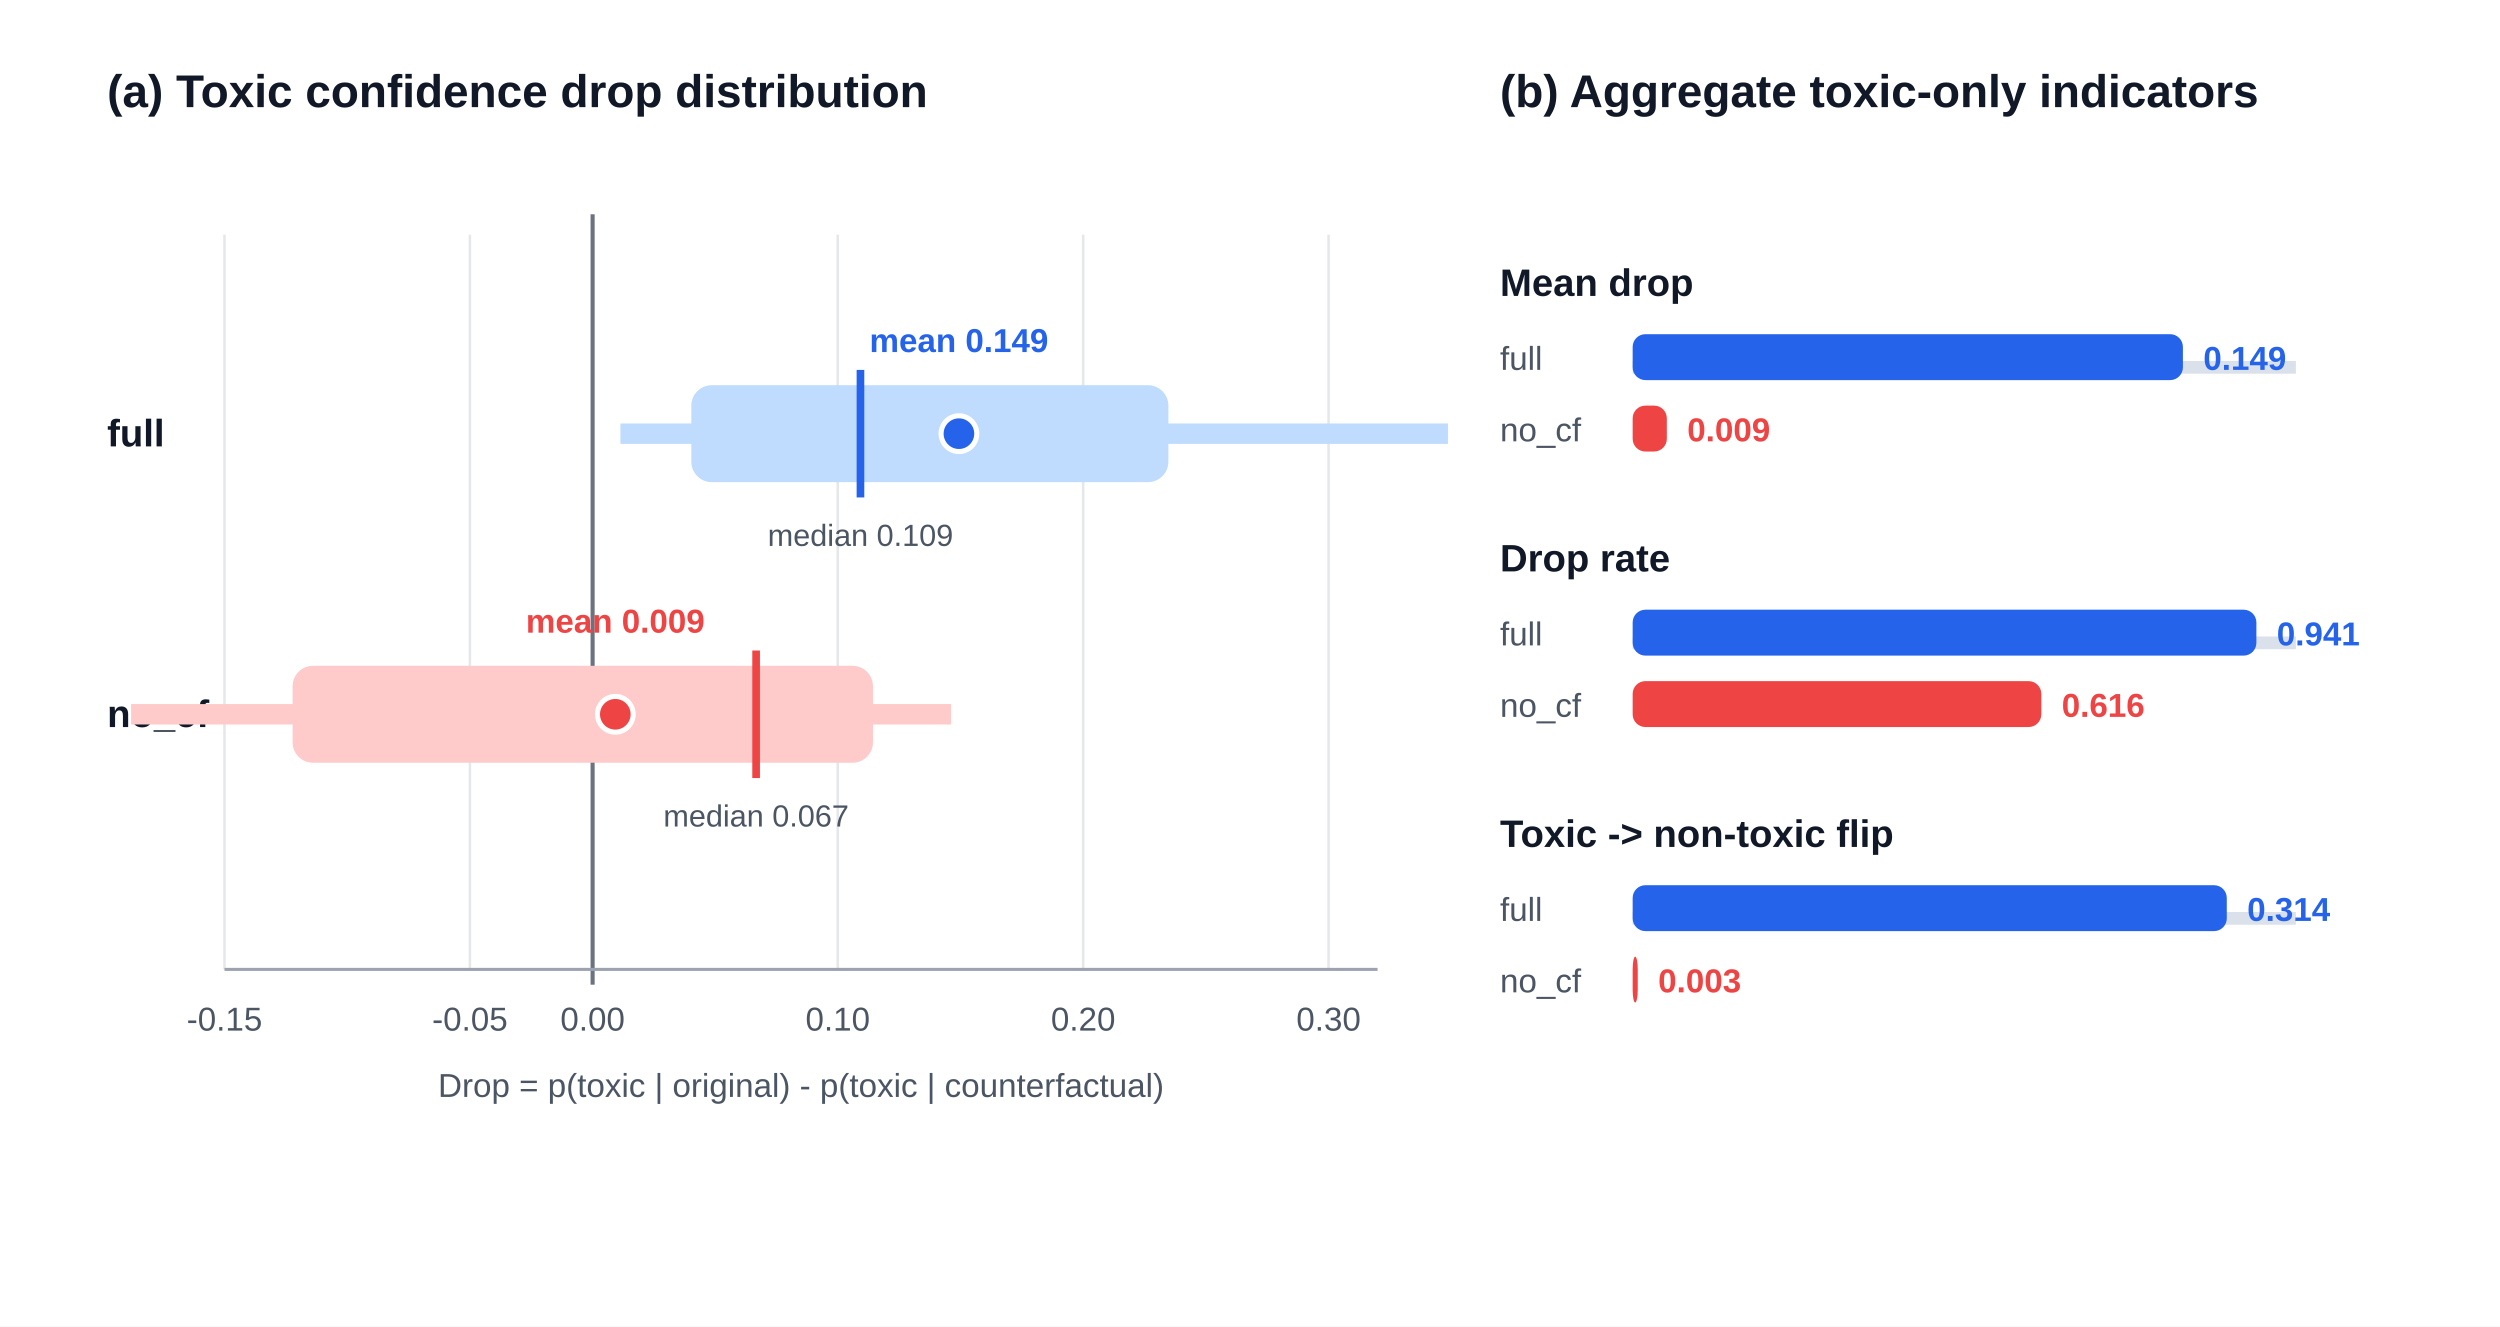
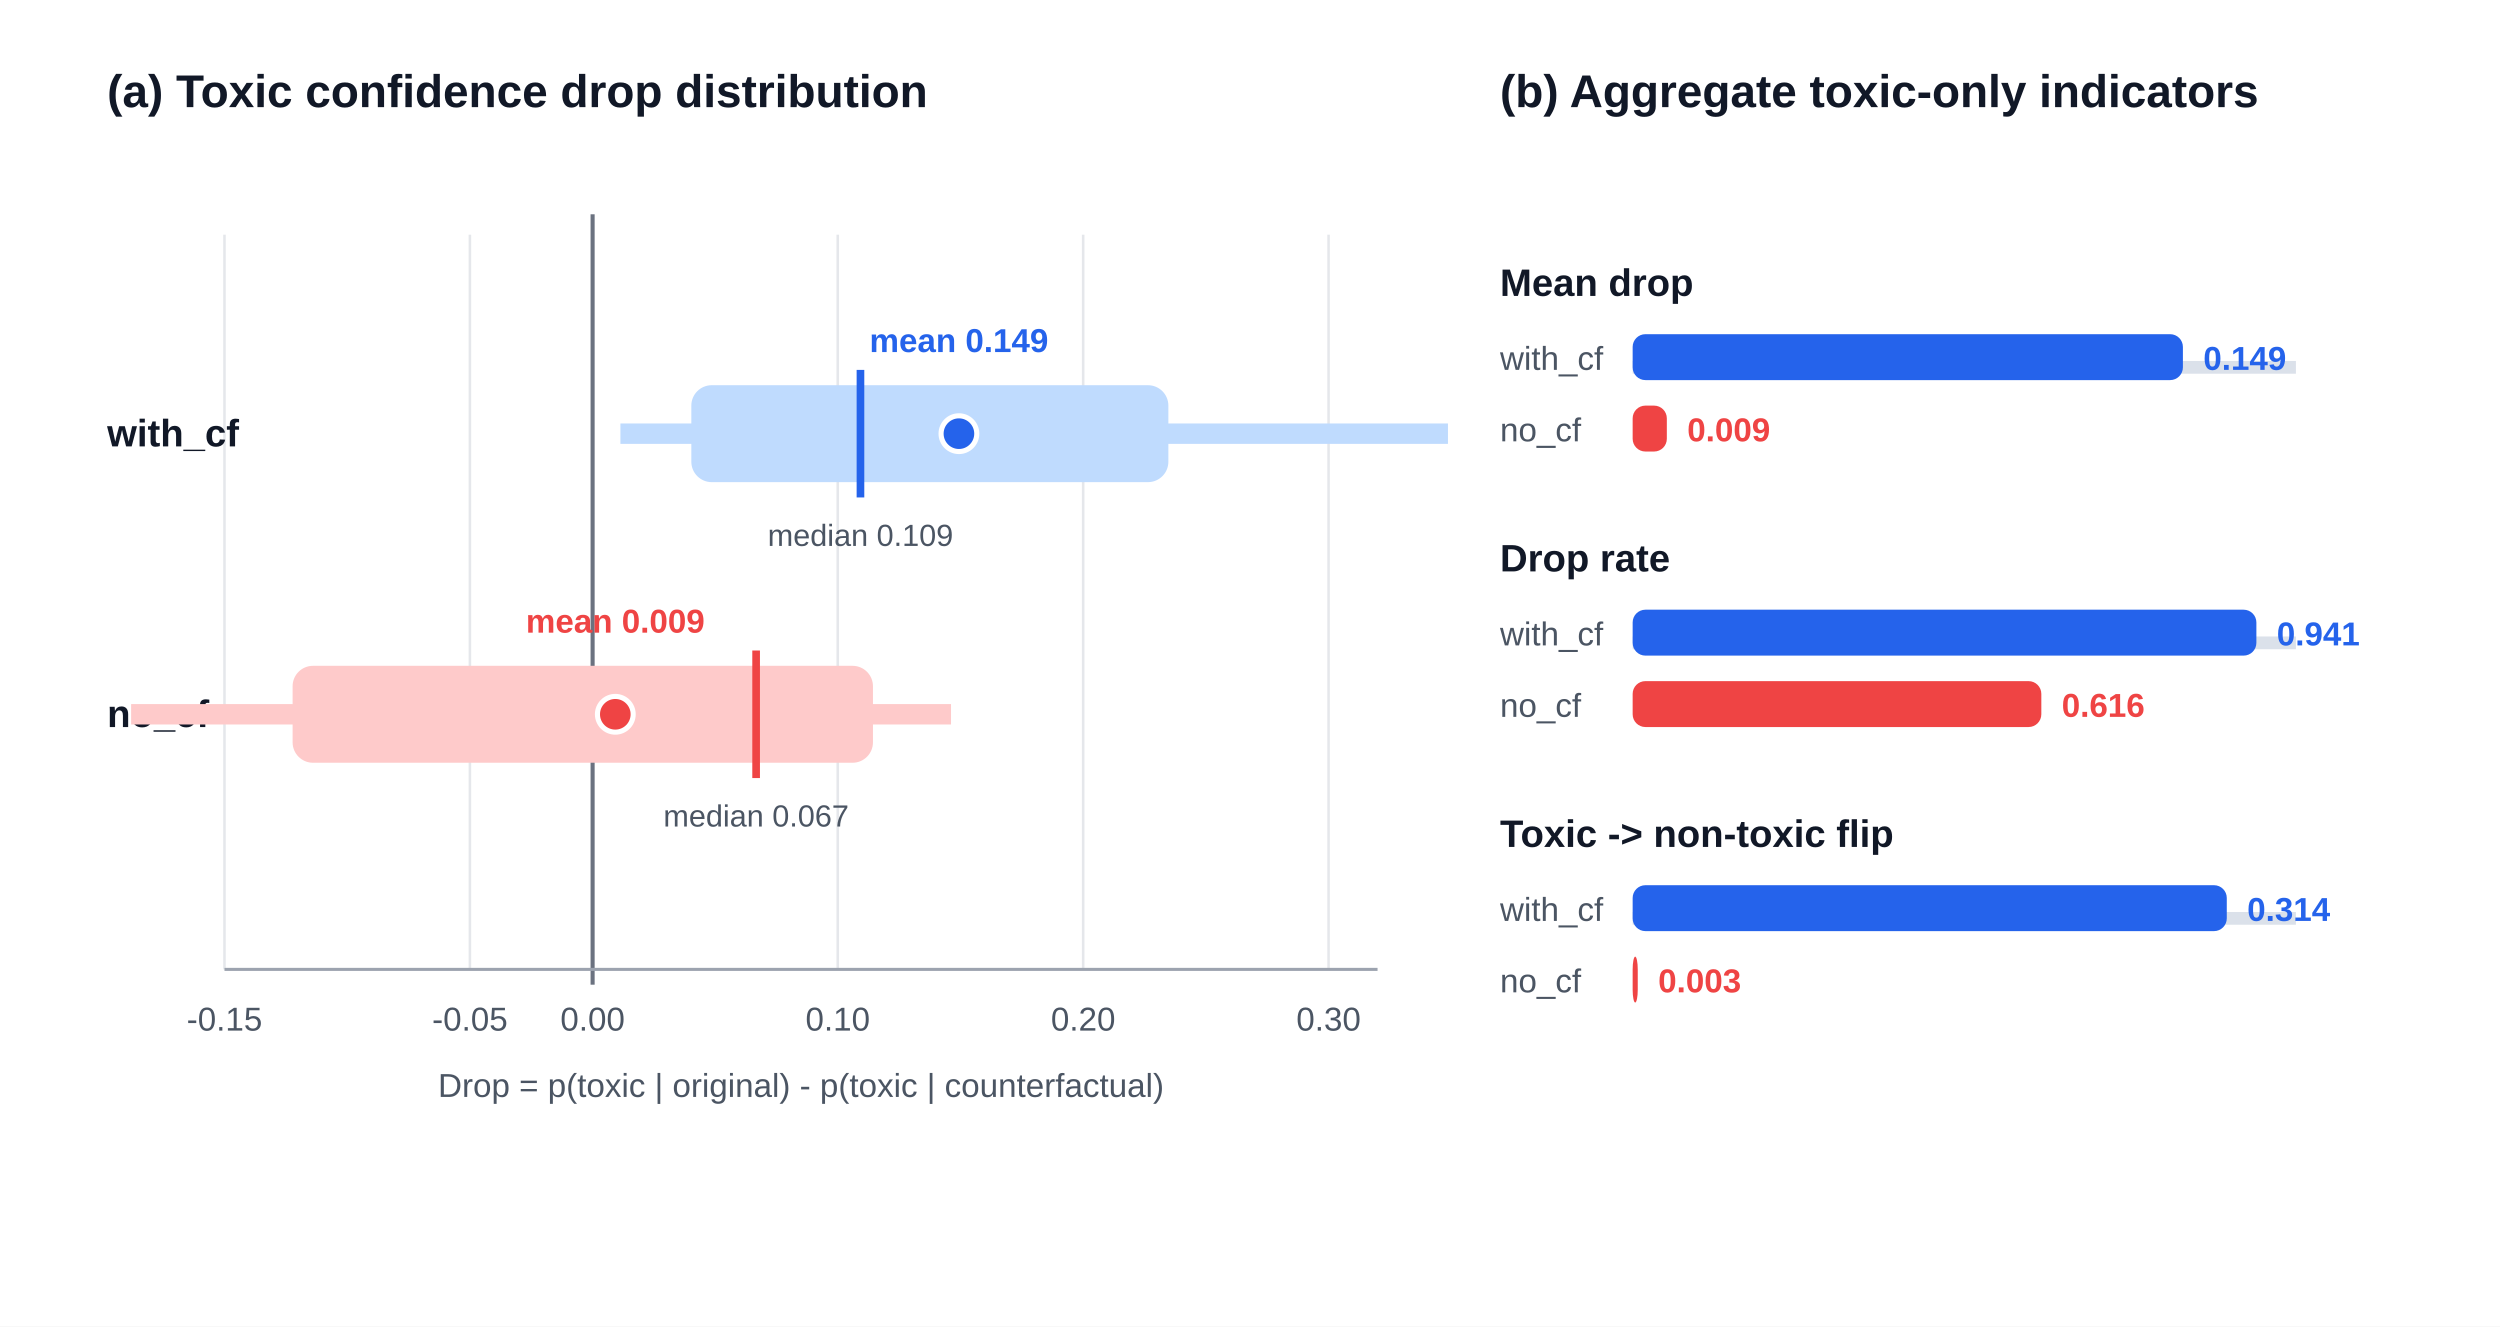
<svg xmlns="http://www.w3.org/2000/svg" width="980" height="520" viewBox="0 0 980 520">
  <rect x="0.0" y="0.0" width="980.0" height="520.0" rx="0" ry="0" fill="#ffffff" stroke="none" stroke-width="1.0" />
  <text x="42.0" y="42.0" font-family="Arial, Helvetica, sans-serif" font-size="18" font-weight="700" fill="#111827" text-anchor="start">(a) Toxic confidence drop distribution</text>
  <text x="588.0" y="42.0" font-family="Arial, Helvetica, sans-serif" font-size="18" font-weight="700" fill="#111827" text-anchor="start">(b) Aggregate toxic-only indicators</text>
  <line x1="88.0" y1="92.0" x2="88.0" y2="380.0" stroke="#e5e7eb" stroke-width="1" />
  <text x="88.0" y="404.0" font-family="Arial, Helvetica, sans-serif" font-size="13" font-weight="400" fill="#4b5563" text-anchor="middle">-0.15</text>
  <line x1="184.2" y1="92.0" x2="184.2" y2="380.0" stroke="#e5e7eb" stroke-width="1" />
  <text x="184.2" y="404.0" font-family="Arial, Helvetica, sans-serif" font-size="13" font-weight="400" fill="#4b5563" text-anchor="middle">-0.05</text>
  <line x1="232.3" y1="92.0" x2="232.3" y2="380.0" stroke="#e5e7eb" stroke-width="1" />
  <text x="232.3" y="404.0" font-family="Arial, Helvetica, sans-serif" font-size="13" font-weight="400" fill="#4b5563" text-anchor="middle">0.00</text>
  <line x1="328.4" y1="92.0" x2="328.4" y2="380.0" stroke="#e5e7eb" stroke-width="1" />
  <text x="328.4" y="404.0" font-family="Arial, Helvetica, sans-serif" font-size="13" font-weight="400" fill="#4b5563" text-anchor="middle">0.10</text>
  <line x1="424.6" y1="92.0" x2="424.6" y2="380.0" stroke="#e5e7eb" stroke-width="1" />
  <text x="424.6" y="404.0" font-family="Arial, Helvetica, sans-serif" font-size="13" font-weight="400" fill="#4b5563" text-anchor="middle">0.20</text>
  <line x1="520.8" y1="92.0" x2="520.8" y2="380.0" stroke="#e5e7eb" stroke-width="1" />
  <text x="520.8" y="404.0" font-family="Arial, Helvetica, sans-serif" font-size="13" font-weight="400" fill="#4b5563" text-anchor="middle">0.30</text>
  <line x1="232.3" y1="84.0" x2="232.3" y2="386.0" stroke="#6b7280" stroke-width="1.6" />
  <line x1="88.0" y1="380.0" x2="540.0" y2="380.0" stroke="#9ca3af" stroke-width="1.2" />
  <text x="314.0" y="430.0" font-family="Arial, Helvetica, sans-serif" font-size="13" font-weight="400" fill="#4b5563" text-anchor="middle">Drop = p(toxic | original) - p(toxic | counterfactual)</text>
-   <text x="42.0" y="175.0" font-family="Arial, Helvetica, sans-serif" font-size="15" font-weight="600" fill="#111827" text-anchor="start">full</text>
+   <text x="42.0" y="175.0" font-family="Arial, Helvetica, sans-serif" font-size="15" font-weight="600" fill="#111827" text-anchor="start">with_cf</text>
  <line x1="243.2" y1="170.0" x2="567.6" y2="170.0" stroke="#bfdbfe" stroke-width="8" />
  <rect x="271.0" y="151.0" width="187.0" height="38.0" rx="8" ry="8" fill="#bfdbfe" stroke="none" stroke-width="1.0" />
  <line x1="337.3" y1="145.0" x2="337.3" y2="195.0" stroke="#2563eb" stroke-width="3" />
  <circle cx="375.9" cy="170.0" r="7.0" fill="#2563eb" stroke="white" stroke-width="2.0" />
  <text x="375.9" y="138.0" font-family="Arial, Helvetica, sans-serif" font-size="13" font-weight="700" fill="#2563eb" text-anchor="middle">mean 0.149</text>
  <text x="337.3" y="214.0" font-family="Arial, Helvetica, sans-serif" font-size="12" font-weight="400" fill="#4b5563" text-anchor="middle">median 0.109</text>
  <text x="42.0" y="285.0" font-family="Arial, Helvetica, sans-serif" font-size="15" font-weight="600" fill="#111827" text-anchor="start">no_cf</text>
  <line x1="51.4" y1="280.0" x2="372.8" y2="280.0" stroke="#fecaca" stroke-width="8" />
  <rect x="114.7" y="261.0" width="227.5" height="38.0" rx="8" ry="8" fill="#fecaca" stroke="none" stroke-width="1.0" />
  <line x1="296.4" y1="255.0" x2="296.4" y2="305.0" stroke="#ef4444" stroke-width="3" />
  <circle cx="241.2" cy="280.0" r="7.0" fill="#ef4444" stroke="white" stroke-width="2.0" />
  <text x="241.2" y="248.0" font-family="Arial, Helvetica, sans-serif" font-size="13" font-weight="700" fill="#ef4444" text-anchor="middle">mean 0.009</text>
  <text x="296.4" y="324.0" font-family="Arial, Helvetica, sans-serif" font-size="12" font-weight="400" fill="#4b5563" text-anchor="middle">median 0.067</text>
  <text x="588.0" y="116.0" font-family="Arial, Helvetica, sans-serif" font-size="15" font-weight="600" fill="#111827" text-anchor="start">Mean drop</text>
  <line x1="640.0" y1="144.0" x2="900.0" y2="144.0" stroke="#dbe1ea" stroke-width="5" />
  <rect x="640.0" y="131.0" width="215.7" height="18.0" rx="5" ry="5" fill="#2563eb" stroke="none" stroke-width="1.0" />
-   <text x="588.0" y="145.0" font-family="Arial, Helvetica, sans-serif" font-size="13" font-weight="400" fill="#4b5563" text-anchor="start">full</text>
+   <text x="588.0" y="145.0" font-family="Arial, Helvetica, sans-serif" font-size="13" font-weight="400" fill="#4b5563" text-anchor="start">with_cf</text>
  <text x="863.7" y="145.0" font-family="Arial, Helvetica, sans-serif" font-size="13" font-weight="700" fill="#2563eb" text-anchor="start">0.149</text>
  <rect x="640.0" y="159.0" width="13.4" height="18.0" rx="5" ry="5" fill="#ef4444" stroke="none" stroke-width="1.0" />
  <text x="588.0" y="173.0" font-family="Arial, Helvetica, sans-serif" font-size="13" font-weight="400" fill="#4b5563" text-anchor="start">no_cf</text>
  <text x="661.4" y="173.0" font-family="Arial, Helvetica, sans-serif" font-size="13" font-weight="700" fill="#ef4444" text-anchor="start">0.009</text>
  <text x="588.0" y="224.0" font-family="Arial, Helvetica, sans-serif" font-size="15" font-weight="600" fill="#111827" text-anchor="start">Drop rate</text>
  <line x1="640.0" y1="252.0" x2="900.0" y2="252.0" stroke="#dbe1ea" stroke-width="5" />
  <rect x="640.0" y="239.0" width="244.5" height="18.0" rx="5" ry="5" fill="#2563eb" stroke="none" stroke-width="1.0" />
-   <text x="588.0" y="253.0" font-family="Arial, Helvetica, sans-serif" font-size="13" font-weight="400" fill="#4b5563" text-anchor="start">full</text>
+   <text x="588.0" y="253.0" font-family="Arial, Helvetica, sans-serif" font-size="13" font-weight="400" fill="#4b5563" text-anchor="start">with_cf</text>
  <text x="892.5" y="253.0" font-family="Arial, Helvetica, sans-serif" font-size="13" font-weight="700" fill="#2563eb" text-anchor="start">0.941</text>
  <rect x="640.0" y="267.0" width="160.2" height="18.0" rx="5" ry="5" fill="#ef4444" stroke="none" stroke-width="1.0" />
  <text x="588.0" y="281.0" font-family="Arial, Helvetica, sans-serif" font-size="13" font-weight="400" fill="#4b5563" text-anchor="start">no_cf</text>
  <text x="808.2" y="281.0" font-family="Arial, Helvetica, sans-serif" font-size="13" font-weight="700" fill="#ef4444" text-anchor="start">0.616</text>
  <text x="588.0" y="332.0" font-family="Arial, Helvetica, sans-serif" font-size="15" font-weight="600" fill="#111827" text-anchor="start">Toxic -&gt; non-toxic flip</text>
  <line x1="640.0" y1="360.0" x2="900.0" y2="360.0" stroke="#dbe1ea" stroke-width="5" />
  <rect x="640.0" y="347.0" width="232.9" height="18.0" rx="5" ry="5" fill="#2563eb" stroke="none" stroke-width="1.0" />
-   <text x="588.0" y="361.0" font-family="Arial, Helvetica, sans-serif" font-size="13" font-weight="400" fill="#4b5563" text-anchor="start">full</text>
+   <text x="588.0" y="361.0" font-family="Arial, Helvetica, sans-serif" font-size="13" font-weight="400" fill="#4b5563" text-anchor="start">with_cf</text>
  <text x="880.9" y="361.0" font-family="Arial, Helvetica, sans-serif" font-size="13" font-weight="700" fill="#2563eb" text-anchor="start">0.314</text>
  <rect x="640.0" y="375.0" width="2.0" height="18.0" rx="5" ry="5" fill="#ef4444" stroke="none" stroke-width="1.0" />
  <text x="588.0" y="389.0" font-family="Arial, Helvetica, sans-serif" font-size="13" font-weight="400" fill="#4b5563" text-anchor="start">no_cf</text>
  <text x="650.0" y="389.0" font-family="Arial, Helvetica, sans-serif" font-size="13" font-weight="700" fill="#ef4444" text-anchor="start">0.003</text>
</svg>
